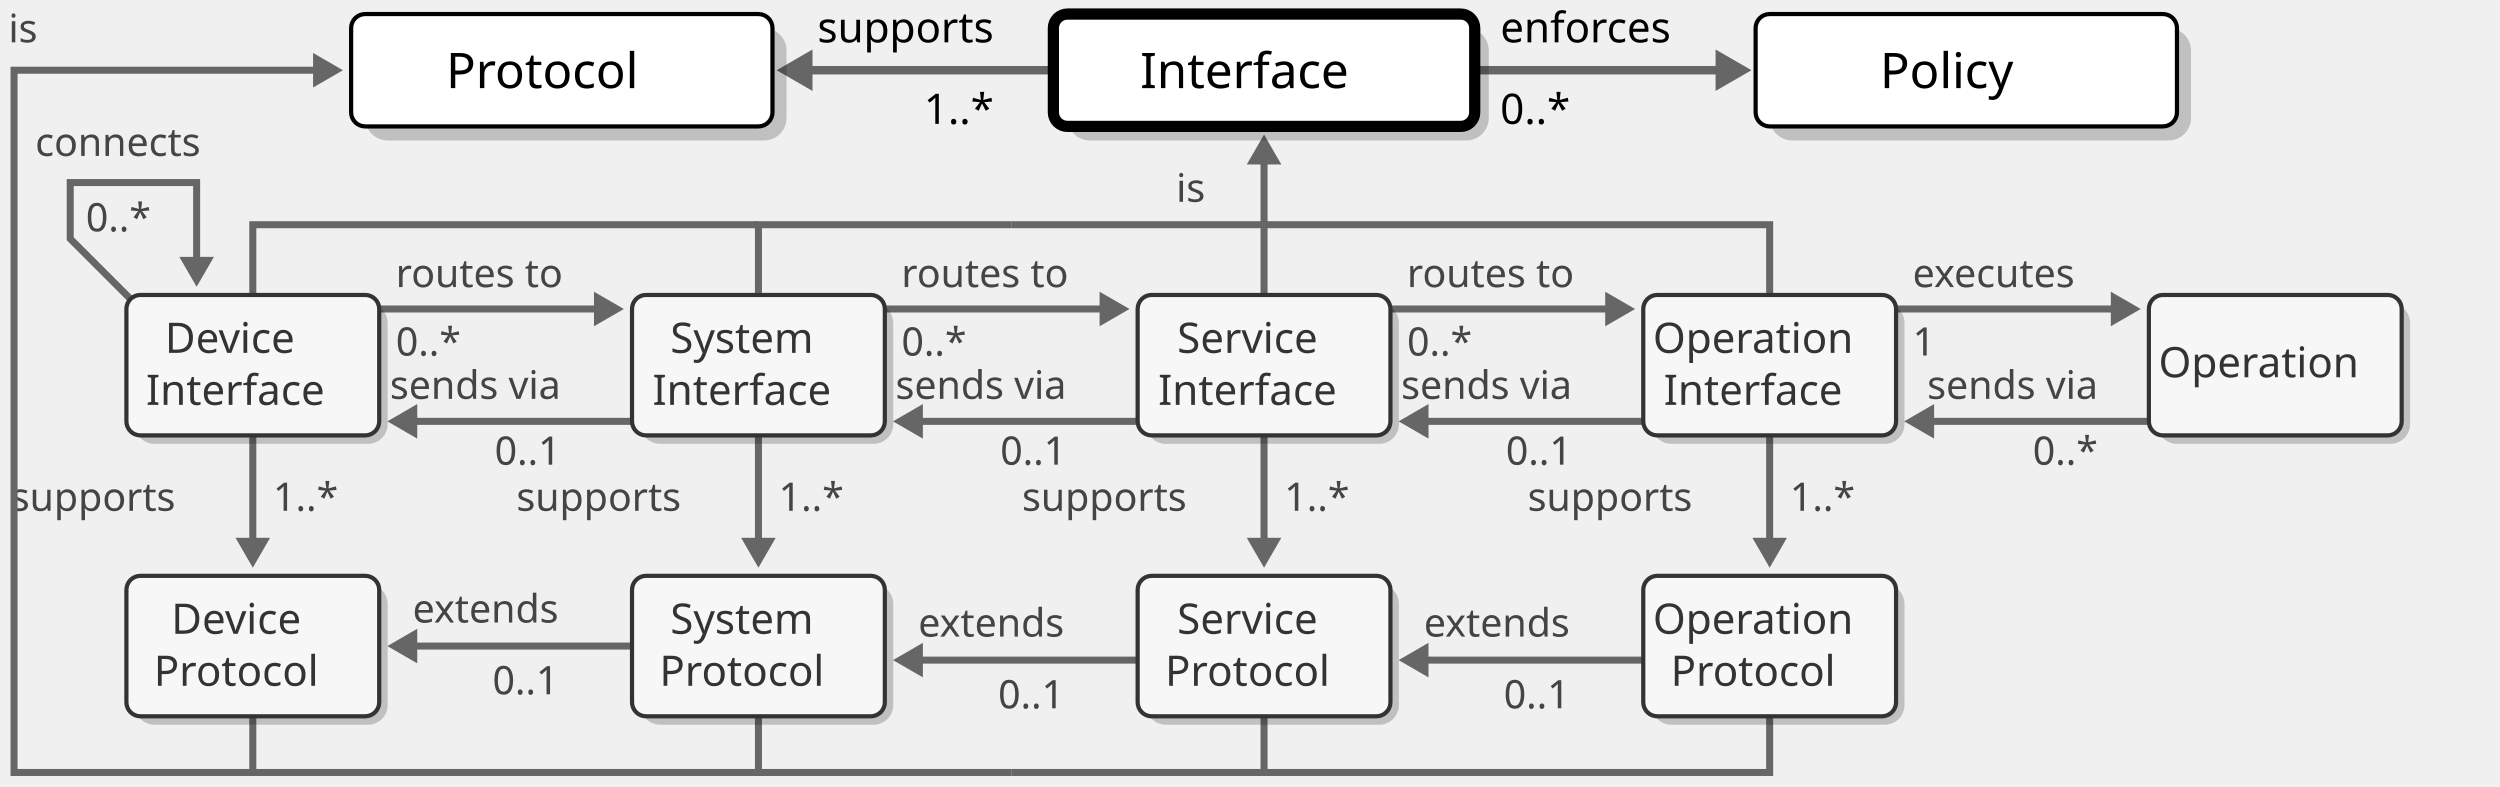
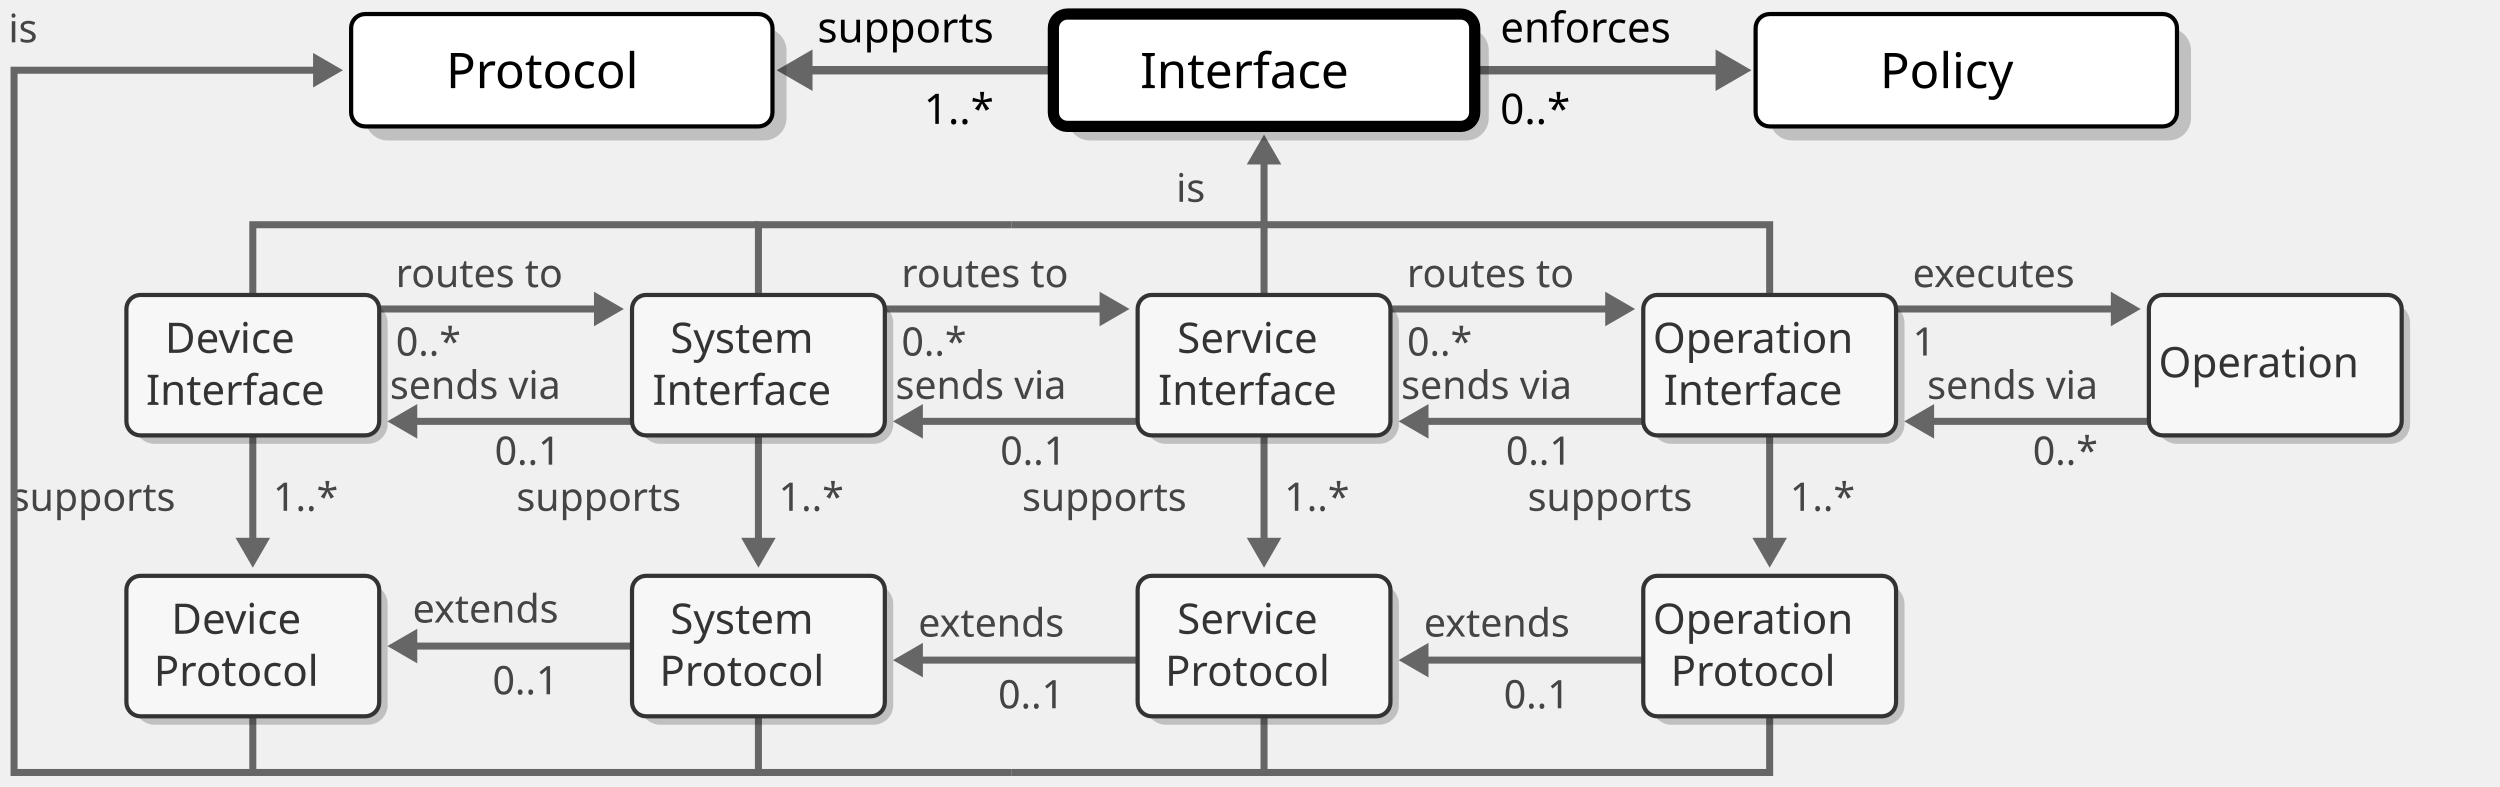
<svg xmlns="http://www.w3.org/2000/svg" xmlns:xlink="http://www.w3.org/1999/xlink" width="178mm" height="56mm" version="1.1" viewBox="0 0 178 56" id="svg162">
  <defs id="defs5">
    <marker id="a" overflow="visible" orient="auto">
      <path transform="scale(0.4)" d="M 5.77,0 -2.88,5 V -5 Z" fill="context-stroke" fill-rule="evenodd" stroke="context-stroke" stroke-width="1pt" id="path2" />
    </marker>
    <marker id="e" overflow="visible" orient="auto">
      <path transform="scale(0.4)" d="M 5.77,0 -2.88,5 V -5 Z" fill="context-stroke" fill-rule="evenodd" stroke="context-stroke" stroke-width="1pt" id="path824" />
    </marker>
    <marker id="a-2" overflow="visible" orient="auto">
      <path transform="scale(0.4)" d="M 5.77,0 -2.88,5 V -5 Z" fill="context-stroke" fill-rule="evenodd" stroke="context-stroke" stroke-width="1pt" id="path2-3" />
    </marker>
    <marker id="a-3" overflow="visible" orient="auto">
      <path transform="scale(0.4)" d="M 5.77,0 -2.88,5 V -5 Z" fill="context-stroke" fill-rule="evenodd" stroke="context-stroke" stroke-width="1pt" id="path2-2" />
    </marker>
    <marker id="e-0" overflow="visible" orient="auto">
      <path transform="scale(0.4)" d="M 5.77,0 -2.88,5 V -5 Z" fill="context-stroke" fill-rule="evenodd" stroke="context-stroke" stroke-width="1pt" id="path824-9" />
    </marker>
    <marker id="a-7" overflow="visible" orient="auto">
      <path transform="scale(0.4)" d="M 5.77,0 -2.88,5 V -5 Z" fill="context-stroke" fill-rule="evenodd" stroke="context-stroke" stroke-width="1pt" id="path2-5" />
    </marker>
    <marker id="marker25589" overflow="visible" orient="auto">
      <path transform="scale(0.4)" d="M 5.77,0 -2.88,5 V -5 Z" fill="context-stroke" fill-rule="evenodd" stroke="context-stroke" stroke-width="1pt" id="path25587" />
    </marker>
    <marker id="a-0" overflow="visible" orient="auto">
      <path transform="scale(0.4)" d="M 5.77,0 -2.88,5 V -5 Z" fill="context-stroke" fill-rule="evenodd" stroke="context-stroke" stroke-width="1pt" id="path2-8" />
    </marker>
    <marker id="e-0-3" overflow="visible" orient="auto">
      <path transform="scale(0.4)" d="M 5.77,0 -2.88,5 V -5 Z" fill="context-stroke" fill-rule="evenodd" stroke="context-stroke" stroke-width="1pt" id="path824-9-9" />
    </marker>
    <marker id="a-35" overflow="visible" orient="auto">
      <path transform="scale(0.4)" d="M 5.77,0 -2.88,5 V -5 Z" fill="context-stroke" fill-rule="evenodd" stroke="context-stroke" stroke-width="1pt" id="path2-22" />
    </marker>
    <marker id="a-9" overflow="visible" orient="auto">
      <path transform="scale(0.4)" d="M 5.77,0 -2.88,5 V -5 Z" fill="context-stroke" fill-rule="evenodd" stroke="context-stroke" stroke-width="1pt" id="path2-7" />
    </marker>
    <marker id="marker6176" overflow="visible" orient="auto">
      <path transform="scale(0.4)" d="M 5.77,0 -2.88,5 V -5 Z" fill="context-stroke" fill-rule="evenodd" stroke="context-stroke" stroke-width="1pt" id="path6174" />
    </marker>
    <marker id="a-95" overflow="visible" orient="auto">
      <path transform="scale(0.4)" d="M 5.77,0 -2.88,5 V -5 Z" fill="context-stroke" fill-rule="evenodd" stroke="context-stroke" stroke-width="1pt" id="path2-33" />
    </marker>
  </defs>
-   <path d="m 10,22 -5,-5 V 13 H 14 v 6" marker-end="url(#a)" id="path11954" style="fill:none;stroke:#666666;stroke-width:0.5;stroke-miterlimit:4;stroke-dasharray:none" />
  <g id="g4276" transform="matrix(1,0,0,-1,-13,71)">
    <path style="fill:none;stroke:#666666;stroke-width:0.5;stroke-linecap:butt;stroke-linejoin:miter;stroke-miterlimit:4;stroke-dasharray:none;stroke-opacity:1" d="M 67,20 V 16 H 85" id="path4272" />
    <path style="fill:none;stroke:#666666;stroke-width:0.5;stroke-linecap:butt;stroke-linejoin:miter;stroke-miterlimit:4;stroke-dasharray:none;stroke-opacity:1" d="m 31,20 v -4 h 36" id="path4274" />
  </g>
  <use x="0" y="0" xlink:href="#g4276" id="use4499" transform="matrix(-1,0,0,1,144,9.9999998e-7)" width="100%" height="100%" />
  <path d="m 153,30 -16,3e-6" marker-end="url(#a-9)" id="path38322-3" style="fill:none;stroke:#666666;stroke-width:0.5;stroke-miterlimit:4;stroke-dasharray:none;marker-end:url(#a-9)" />
  <text x="153.524" y="28.4" style="font-size:2.8px;line-height:1.25;font-family:sans-serif;stroke-width:0.265" xml:space="preserve" id="text38326-9">
    <tspan x="151.557" y="28.4" stroke-width="0.265" id="tspan38324-0" style="font-size:2.8px;text-align:end;text-anchor:end;fill:#444444;fill-opacity:1">sends via</tspan>
  </text>
  <path d="m 135,22 16,-3e-6" marker-end="url(#a-9)" id="path39140-5" style="fill:none;stroke:#666666;stroke-width:0.5;stroke-miterlimit:4;stroke-dasharray:none;marker-end:url(#a-9)" />
  <text xml:space="preserve" style="font-size:2.8px;line-height:1.25;font-family:sans-serif;stroke-width:0.265" x="136.18" y="25.319" id="text32838-7-5">
    <tspan id="tspan32836-2-6" style="font-size:2.8px;fill:#454545;fill-opacity:1;stroke-width:0.265" x="136.18" y="25.319">1</tspan>
  </text>
  <text xml:space="preserve" style="font-size:2.8px;line-height:1.25;font-family:sans-serif;stroke-width:0.265" x="136.18" y="20.442" id="text32838-0-3">
    <tspan id="tspan32836-9-2" style="font-size:2.8px;fill:#454545;fill-opacity:1;stroke-width:0.265" x="136.18" y="20.442">executes</tspan>
  </text>
  <text x="153.524" y="33.087" style="font-size:2.8px;line-height:1.25;font-family:sans-serif;stroke-width:0.265" xml:space="preserve" id="text2628-6">
    <tspan x="151.557" y="33.087" stroke-width="0.265" id="tspan2626-8" style="font-size:2.8px;text-align:end;text-anchor:end;fill:#444444;fill-opacity:1">0..*</tspan>
  </text>
  <use x="0" y="0" xlink:href="#g43777" id="use43779" transform="translate(36)" width="100%" height="100%" />
  <use x="0" y="0" xlink:href="#g43763" id="use43767" transform="translate(71.99968,0.9999998)" width="100%" height="100%" />
  <use x="0" y="0" xlink:href="#g43763" id="use43765" transform="translate(36.00043,1.000002)" width="100%" height="100%" />
  <g id="g43763" transform="translate(0.9997772,1.999996)">
    <path d="M 44,44 H 28" marker-end="url(#a)" id="path34350" style="fill:none;stroke:#666666;stroke-width:0.5;stroke-miterlimit:4;stroke-dasharray:none" />
    <text x="44.373" y="42.324" style="font-size:2.8px;line-height:1.25;font-family:sans-serif;stroke-width:0.265" xml:space="preserve" id="text31583-5">
      <tspan x="42.405" y="42.324" stroke-width="0.265" id="tspan31581-1" style="font-size:2.8px;text-align:end;text-anchor:end;fill:#444444;fill-opacity:1">extends</tspan>
    </text>
    <text x="44.373" y="47.429" style="font-size:2.8px;line-height:1.25;font-family:sans-serif;stroke-width:0.265" xml:space="preserve" id="text36754">
      <tspan x="42.405" y="47.429" stroke-width="0.265" id="tspan36752" style="font-size:2.8px;text-align:end;text-anchor:end;fill:#444444;fill-opacity:1">0..1</tspan>
    </text>
  </g>
  <g id="g43777" transform="translate(0.9998902,1.000003)">
    <path d="m 44,29 -16,3e-6" marker-end="url(#a)" id="path38322" style="fill:none;stroke:#666666;stroke-width:0.5;stroke-miterlimit:4;stroke-dasharray:none" />
    <text x="44.525" y="27.4" style="font-size:2.8px;line-height:1.25;font-family:sans-serif;stroke-width:0.265" xml:space="preserve" id="text38326">
      <tspan x="42.557" y="27.4" stroke-width="0.265" id="tspan38324" style="font-size:2.8px;text-align:end;text-anchor:end;fill:#444444;fill-opacity:1">sends via</tspan>
    </text>
    <path d="m 26,21 16,-3e-6" marker-end="url(#a)" id="path39140" style="fill:none;stroke:#666666;stroke-width:0.5;stroke-miterlimit:4;stroke-dasharray:none" />
    <text xml:space="preserve" style="font-size:2.8px;line-height:1.25;font-family:sans-serif;stroke-width:0.265" x="27.18" y="24.319" id="text32838-7">
      <tspan id="tspan32836-2" style="font-size:2.8px;fill:#454545;fill-opacity:1;stroke-width:0.265" x="27.18" y="24.319">0..*</tspan>
    </text>
    <text xml:space="preserve" style="font-size:2.8px;line-height:1.25;font-family:sans-serif;stroke-width:0.265" x="27.18" y="19.442" id="text32838-0">
      <tspan id="tspan32836-9" style="font-size:2.8px;fill:#454545;fill-opacity:1;stroke-width:0.265" x="27.18" y="19.442">routes to</tspan>
    </text>
    <text x="44.525" y="32.087" style="font-size:2.8px;line-height:1.25;font-family:sans-serif;stroke-width:0.265" xml:space="preserve" id="text2628">
      <tspan x="42.557" y="32.087" stroke-width="0.265" id="tspan2626" style="font-size:2.8px;text-align:end;text-anchor:end;fill:#444444;fill-opacity:1">0..1</tspan>
    </text>
  </g>
  <use x="0" y="0" xlink:href="#g43777" id="use43781" transform="translate(71.99968)" width="100%" height="100%" />
  <g id="g33611" transform="translate(-1.00022,2)">
    <path d="m 19,29 -1.11e-4,8" marker-end="url(#a)" id="path31579" style="fill:none;stroke:#666666;stroke-width:0.5;stroke-miterlimit:4;stroke-dasharray:none" />
    <text x="19.096" y="34.367" style="font-size:2.8px;line-height:1.25;font-family:sans-serif;stroke-width:0.265" xml:space="preserve" id="text31583">
      <tspan x="17.129" y="34.367" stroke-width="0.265" id="tspan31581" style="font-size:2.8px;text-align:end;text-anchor:end;fill:#444444;fill-opacity:1">supports</tspan>
    </text>
    <text xml:space="preserve" style="font-size:2.8px;line-height:1.25;font-family:sans-serif;stroke-width:0.265" x="20.441" y="34.367" id="text32838">
      <tspan id="tspan32836" style="font-size:2.8px;fill:#454545;fill-opacity:1;stroke-width:0.265" x="20.441" y="34.367">1..*</tspan>
    </text>
  </g>
  <use x="0" y="0" xlink:href="#g33611" id="use33613" transform="translate(36.00011)" width="100%" height="100%" />
  <use x="0" y="0" xlink:href="#g33611" id="use33615" transform="translate(72)" width="100%" height="100%" />
  <use x="0" y="0" xlink:href="#g33611" id="use33617" transform="translate(108.0001)" width="100%" height="100%" />
  <path d="m 90,16 v -5" marker-end="url(#a)" id="path40786" style="fill:none;stroke:#666666;stroke-width:0.5;stroke-miterlimit:4;stroke-dasharray:none" />
  <g id="g20559" transform="translate(-13)">
    <path style="fill:none;stroke:#666666;stroke-width:0.5;stroke-linecap:butt;stroke-linejoin:miter;stroke-miterlimit:4;stroke-dasharray:none;stroke-opacity:1" d="M 67,21 V 16 H 85" id="path19244" />
    <path style="fill:none;stroke:#666666;stroke-width:0.5;stroke-linecap:butt;stroke-linejoin:miter;stroke-miterlimit:4;stroke-dasharray:none;stroke-opacity:1" d="m 31,21 v -5 h 36" id="path19359" />
  </g>
  <use x="0" y="0" xlink:href="#g20559" id="use20561" transform="matrix(-1,0,0,1,144,-1.6e-7)" width="100%" height="100%" />
  <use x="0" y="0" xlink:href="#path12781" id="use15604" transform="matrix(-1,0,0,1,180,4.9999999e-8)" width="100%" height="100%" />
  <text x="89.962" y="14.37" style="font-size:2.8px;line-height:1.25;font-family:sans-serif;stroke-width:0.265" xml:space="preserve" id="text1420">
    <tspan x="87.994" y="14.37" stroke-width="0.265" id="tspan1418" style="font-size:2.8px;text-align:end;text-anchor:end;fill:#444444;fill-opacity:1">is</tspan>
  </text>
  <path d="M 75,5 H 57" marker-end="url(#a)" id="path12781" style="fill:none;stroke:#666666;stroke-width:0.6;stroke-miterlimit:4;stroke-dasharray:none" />
  <text xml:space="preserve" style="font-size:3px;line-height:1.25;font-family:sans-serif;stroke-width:0.265" x="106.819" y="8.819" id="text12795">
    <tspan id="tspan12793" style="stroke-width:0.265" x="106.819" y="8.819">0..*</tspan>
  </text>
  <use x="0" y="0" xlink:href="#g8971" id="use9235" transform="translate(36)" width="100%" height="100%" />
  <g id="g8971" transform="translate(-106,19)">
    <rect id="rect8967" x="115.6" y="2.6" width="18" height="10" rx="1.4" fill="none" opacity="0.913" stroke="#000000" stroke-linejoin="round" stroke-width="0.333" style="opacity:1;fill:#000000;fill-opacity:0.2;stroke:none;stroke-width:0.3;stroke-miterlimit:4;stroke-dasharray:none;stroke-opacity:1" />
    <rect id="rect8969" x="115" y="2" width="18" height="10" rx="1" fill="none" opacity="0.913" stroke="#000000" stroke-linejoin="round" stroke-width="0.333" style="opacity:1;fill:#f7f7f7;fill-opacity:1;stroke:#333333;stroke-width:0.3;stroke-miterlimit:4;stroke-dasharray:none;stroke-opacity:1" />
  </g>
  <rect id="rect32088" x="76" y="2" width="30" height="8" rx="1.6" fill="none" opacity="0.913" stroke="#000000" stroke-linejoin="round" stroke-width="0.333" style="opacity:1;fill:#000000;fill-opacity:0.2;stroke:none;stroke-width:0.8;stroke-miterlimit:4;stroke-dasharray:none" />
  <rect id="rect45004" x="75" y="1" width="30" height="8" rx="1" fill="none" opacity="0.913" stroke="#000000" stroke-linejoin="round" stroke-width="0.333" style="opacity:1;fill:#ffffff;fill-opacity:1;stroke-width:0.8;stroke-miterlimit:4;stroke-dasharray:none" />
  <g id="g12301" transform="translate(-3)">
    <rect id="rect12189" x="29" y="2" width="30" height="8" rx="1.6" fill="none" opacity="0.913" stroke="#000000" stroke-linejoin="round" stroke-width="0.333" style="opacity:1;fill:#000000;fill-opacity:0.2;stroke:none;stroke-width:0.8;stroke-miterlimit:4;stroke-dasharray:none" />
    <rect id="rect12191" x="28" y="1" width="30" height="8" rx="1" fill="none" opacity="0.913" stroke="#000000" stroke-linejoin="round" stroke-width="0.333" style="opacity:1;fill:#ffffff;fill-opacity:1;stroke-width:0.3;stroke-miterlimit:4;stroke-dasharray:none" />
  </g>
  <text x="89.968" y="6.272" font-size="3.5px" style="line-height:1.25;font-family:sans-serif;stroke-width:0.265" xml:space="preserve" id="text44012">
    <tspan x="89.968" y="6.272" font-size="3.5px" stroke-width="0.265" text-align="center" text-anchor="middle" id="tspan44010">Interface</tspan>
  </text>
  <text x="53.989" y="25.124" font-size="3.5px" style="font-size:3px;line-height:1.25;font-family:sans-serif;stroke-width:0.265" xml:space="preserve" id="text4891">
    <tspan x="53.989" y="25.124" font-size="3.5px" stroke-width="0.265" text-align="center" text-anchor="middle" id="tspan4889" style="font-size:3px;fill:#333333;fill-opacity:1">System</tspan>
  </text>
  <text x="17.927" y="25.124" font-size="3.5px" style="font-size:3px;line-height:1.25;font-family:sans-serif;stroke-width:0.265" xml:space="preserve" id="text33582">
    <tspan x="17.927" y="25.124" font-size="3.5px" stroke-width="0.265" text-align="center" text-anchor="middle" id="tspan33580" style="font-size:3px;fill:#333333;fill-opacity:1">Device </tspan>
  </text>
  <use x="0" y="0" xlink:href="#g12301" id="use13531" transform="translate(100)" width="100%" height="100%" />
  <text x="39.968" y="6.272" font-size="3.5px" style="line-height:1.25;font-family:sans-serif;stroke-width:0.265" xml:space="preserve" id="text12195">
    <tspan x="39.968" y="6.272" font-size="3.5px" stroke-width="0.265" text-align="center" text-anchor="middle" id="tspan12193">Protocol</tspan>
  </text>
  <text x="139.968" y="6.272" font-size="3.5px" style="line-height:1.25;font-family:sans-serif;stroke-width:0.265" xml:space="preserve" id="text13535">
    <tspan x="139.968" y="6.272" font-size="3.5px" stroke-width="0.265" text-align="center" text-anchor="middle" id="tspan13533">Policy</tspan>
  </text>
  <text xml:space="preserve" style="font-size:3px;line-height:1.25;font-family:sans-serif;stroke-width:0.265" x="106.819" y="3.014" id="text14483">
    <tspan id="tspan14481" style="stroke-width:0.265" x="106.819" y="3.014">enforces</tspan>
  </text>
  <text xml:space="preserve" style="font-size:3px;line-height:1.25;font-family:sans-serif;stroke-width:0.265" x="73.097" y="8.819" id="text15608">
    <tspan id="tspan15606" style="text-align:end;text-anchor:end;stroke-width:0.265" x="73.097" y="8.819">1..*</tspan>
  </text>
  <text xml:space="preserve" style="font-size:3px;line-height:1.25;font-family:sans-serif;stroke-width:0.265" x="73.097" y="3.014" id="text15612">
    <tspan id="tspan15610" style="text-align:end;text-anchor:end;stroke-width:0.265" x="73.097" y="3.014">supports</tspan>
  </text>
  <use x="0" y="0" xlink:href="#g8971" id="use19036" transform="translate(72)" width="100%" height="100%" />
  <text x="89.989" y="25.124" font-size="3.5px" style="font-size:3px;line-height:1.25;font-family:sans-serif;stroke-width:0.265" xml:space="preserve" id="text19040">
    <tspan x="89.989" y="25.124" font-size="3.5px" stroke-width="0.265" text-align="center" text-anchor="middle" id="tspan19038" style="font-size:3px;fill:#333333;fill-opacity:1">Service</tspan>
  </text>
  <use x="0" y="0" xlink:href="#g8971" id="use19042" transform="translate(108)" width="100%" height="100%" />
  <text x="125.989" y="25.124" font-size="3.5px" style="font-size:3px;line-height:1.25;font-family:sans-serif;stroke-width:0.265" xml:space="preserve" id="text19046">
    <tspan x="125.989" y="25.124" font-size="3.5px" stroke-width="0.265" text-align="center" text-anchor="middle" id="tspan19044" style="font-size:3px;fill:#333333;fill-opacity:1">Operation</tspan>
  </text>
  <text x="17.927" y="28.828" font-size="3.5px" style="font-size:3px;line-height:1.25;font-family:sans-serif;stroke-width:0.265" xml:space="preserve" id="text23595">
    <tspan x="17.927" y="28.828" font-size="3.5px" stroke-width="0.265" text-align="center" text-anchor="middle" id="tspan23593" style="font-size:3px;fill:#333333;fill-opacity:1">Interface</tspan>
  </text>
  <text x="53.989" y="28.828" font-size="3.5px" style="font-size:3px;line-height:1.25;font-family:sans-serif;stroke-width:0.265" xml:space="preserve" id="text24913">
    <tspan x="53.989" y="28.828" font-size="3.5px" stroke-width="0.265" text-align="center" text-anchor="middle" id="tspan24911" style="font-size:3px;fill:#333333;fill-opacity:1">Interface</tspan>
  </text>
  <text x="89.989" y="28.828" font-size="3.5px" style="font-size:3px;line-height:1.25;font-family:sans-serif;stroke-width:0.265" xml:space="preserve" id="text24917">
    <tspan x="89.989" y="28.828" font-size="3.5px" stroke-width="0.265" text-align="center" text-anchor="middle" id="tspan24915" style="font-size:3px;fill:#333333;fill-opacity:1">Interface</tspan>
  </text>
  <text x="125.989" y="28.828" font-size="3.5px" style="font-size:3px;line-height:1.25;font-family:sans-serif;stroke-width:0.265" xml:space="preserve" id="text24921">
    <tspan x="125.989" y="28.828" font-size="3.5px" stroke-width="0.265" text-align="center" text-anchor="middle" id="tspan24919" style="font-size:3px;fill:#333333;fill-opacity:1">Interface</tspan>
  </text>
  <use x="0" y="0" xlink:href="#g8971" id="use28809" transform="translate(35.99989,19.99999)" width="100%" height="100%" />
  <text x="53.989" y="45.124" font-size="3.5px" style="font-size:3px;line-height:1.25;font-family:sans-serif;stroke-width:0.265" xml:space="preserve" id="text28813">
    <tspan x="53.989" y="45.124" font-size="3.5px" stroke-width="0.265" text-align="center" text-anchor="middle" id="tspan28811" style="font-size:3px;fill:#333333;fill-opacity:1">System</tspan>
  </text>
  <use x="0" y="0" xlink:href="#g8971" id="use28815" transform="translate(71.99989,19.99999)" width="100%" height="100%" />
  <text x="89.989" y="45.124" font-size="3.5px" style="font-size:3px;line-height:1.25;font-family:sans-serif;stroke-width:0.265" xml:space="preserve" id="text28819">
    <tspan x="89.989" y="45.124" font-size="3.5px" stroke-width="0.265" text-align="center" text-anchor="middle" id="tspan28817" style="font-size:3px;fill:#333333;fill-opacity:1">Service</tspan>
  </text>
  <use x="0" y="0" xlink:href="#g8971" id="use28821" transform="translate(107.9999,19.99999)" width="100%" height="100%" />
  <text x="125.989" y="45.124" font-size="3.5px" style="font-size:3px;line-height:1.25;font-family:sans-serif;stroke-width:0.265" xml:space="preserve" id="text28825">
    <tspan x="125.989" y="45.124" font-size="3.5px" stroke-width="0.265" text-align="center" text-anchor="middle" id="tspan28823" style="font-size:3px;fill:#333333;fill-opacity:1">Operation</tspan>
  </text>
  <text x="53.989" y="48.828" font-size="3.5px" style="font-size:3px;line-height:1.25;font-family:sans-serif;stroke-width:0.265" xml:space="preserve" id="text28829">
    <tspan x="53.989" y="48.828" font-size="3.5px" stroke-width="0.265" text-align="center" text-anchor="middle" id="tspan28827" style="font-size:3px;fill:#333333;fill-opacity:1">Protocol</tspan>
  </text>
  <text x="89.989" y="48.828" font-size="3.5px" style="font-size:3px;line-height:1.25;font-family:sans-serif;stroke-width:0.265" xml:space="preserve" id="text28833">
    <tspan x="89.989" y="48.828" font-size="3.5px" stroke-width="0.265" text-align="center" text-anchor="middle" id="tspan28831" style="font-size:3px;fill:#333333;fill-opacity:1">Protocol</tspan>
  </text>
  <text x="125.989" y="48.828" font-size="3.5px" style="font-size:3px;line-height:1.25;font-family:sans-serif;stroke-width:0.265" xml:space="preserve" id="text28837">
    <tspan x="125.989" y="48.828" font-size="3.5px" stroke-width="0.265" text-align="center" text-anchor="middle" id="tspan28835" style="font-size:3px;fill:#333333;fill-opacity:1">Protocol</tspan>
  </text>
  <use x="0" y="0" xlink:href="#g8971" id="use28839" transform="translate(-2.2015e-4,20)" width="100%" height="100%" />
  <text x="17.989" y="45.124" font-size="3.5px" style="font-size:3px;line-height:1.25;font-family:sans-serif;stroke-width:0.265" xml:space="preserve" id="text28843">
    <tspan x="17.989" y="45.124" font-size="3.5px" stroke-width="0.265" text-align="center" text-anchor="middle" id="tspan28841" style="font-size:3px;fill:#333333;fill-opacity:1">Device</tspan>
  </text>
  <text x="17.989" y="48.828" font-size="3.5px" style="font-size:3px;line-height:1.25;font-family:sans-serif;stroke-width:0.265" xml:space="preserve" id="text28847">
    <tspan x="17.989" y="48.828" font-size="3.5px" stroke-width="0.265" text-align="center" text-anchor="middle" id="tspan28845" style="font-size:3px;fill:#333333;fill-opacity:1">Protocol</tspan>
  </text>
  <path d="M 18,55 H 1 V 5 l 22,-1.1e-6" marker-end="url(#a)" id="path34093" style="fill:none;stroke:#666666;stroke-width:0.5;stroke-miterlimit:4;stroke-dasharray:none" />
  <text xml:space="preserve" style="font-size:2.8px;line-height:1.25;font-family:sans-serif;stroke-width:0.265" x="0.605" y="3.014" id="text32838-0-2">
    <tspan id="tspan32836-9-3" style="font-size:2.8px;fill:#454545;fill-opacity:1;stroke-width:0.265" x="0.605" y="3.014">is</tspan>
  </text>
  <use x="0" y="0" xlink:href="#g8971" id="use8406" transform="translate(144)" width="100%" height="100%" />
  <text x="161.989" y="26.861" font-size="3.5px" style="font-size:3px;line-height:1.25;font-family:sans-serif;stroke-width:0.265" xml:space="preserve" id="text8410">
    <tspan x="161.989" y="26.861" font-size="3.5px" stroke-width="0.265" text-align="center" text-anchor="middle" id="tspan8408" style="font-size:3px;fill:#333333;fill-opacity:1">Operation</tspan>
  </text>
-   <text xml:space="preserve" style="font-size:2.8px;line-height:1.25;font-family:sans-serif;stroke-width:0.265" x="9.521" y="16.471" id="text32838-7-9">
-     <tspan id="tspan32836-2-3" style="font-size:2.8px;text-align:center;text-anchor:middle;fill:#454545;fill-opacity:1;stroke-width:0.265" x="9.521" y="16.471">0..*</tspan>
-   </text>
-   <text xml:space="preserve" style="font-size:2.8px;line-height:1.25;font-family:sans-serif;stroke-width:0.265" x="9.486" y="11.101" id="text32838-0-7">
-     <tspan id="tspan32836-9-4" style="font-size:2.8px;text-align:center;text-anchor:middle;fill:#454545;fill-opacity:1;stroke-width:0.265" x="9.486" y="11.101">connects</tspan>
-   </text>
</svg>
